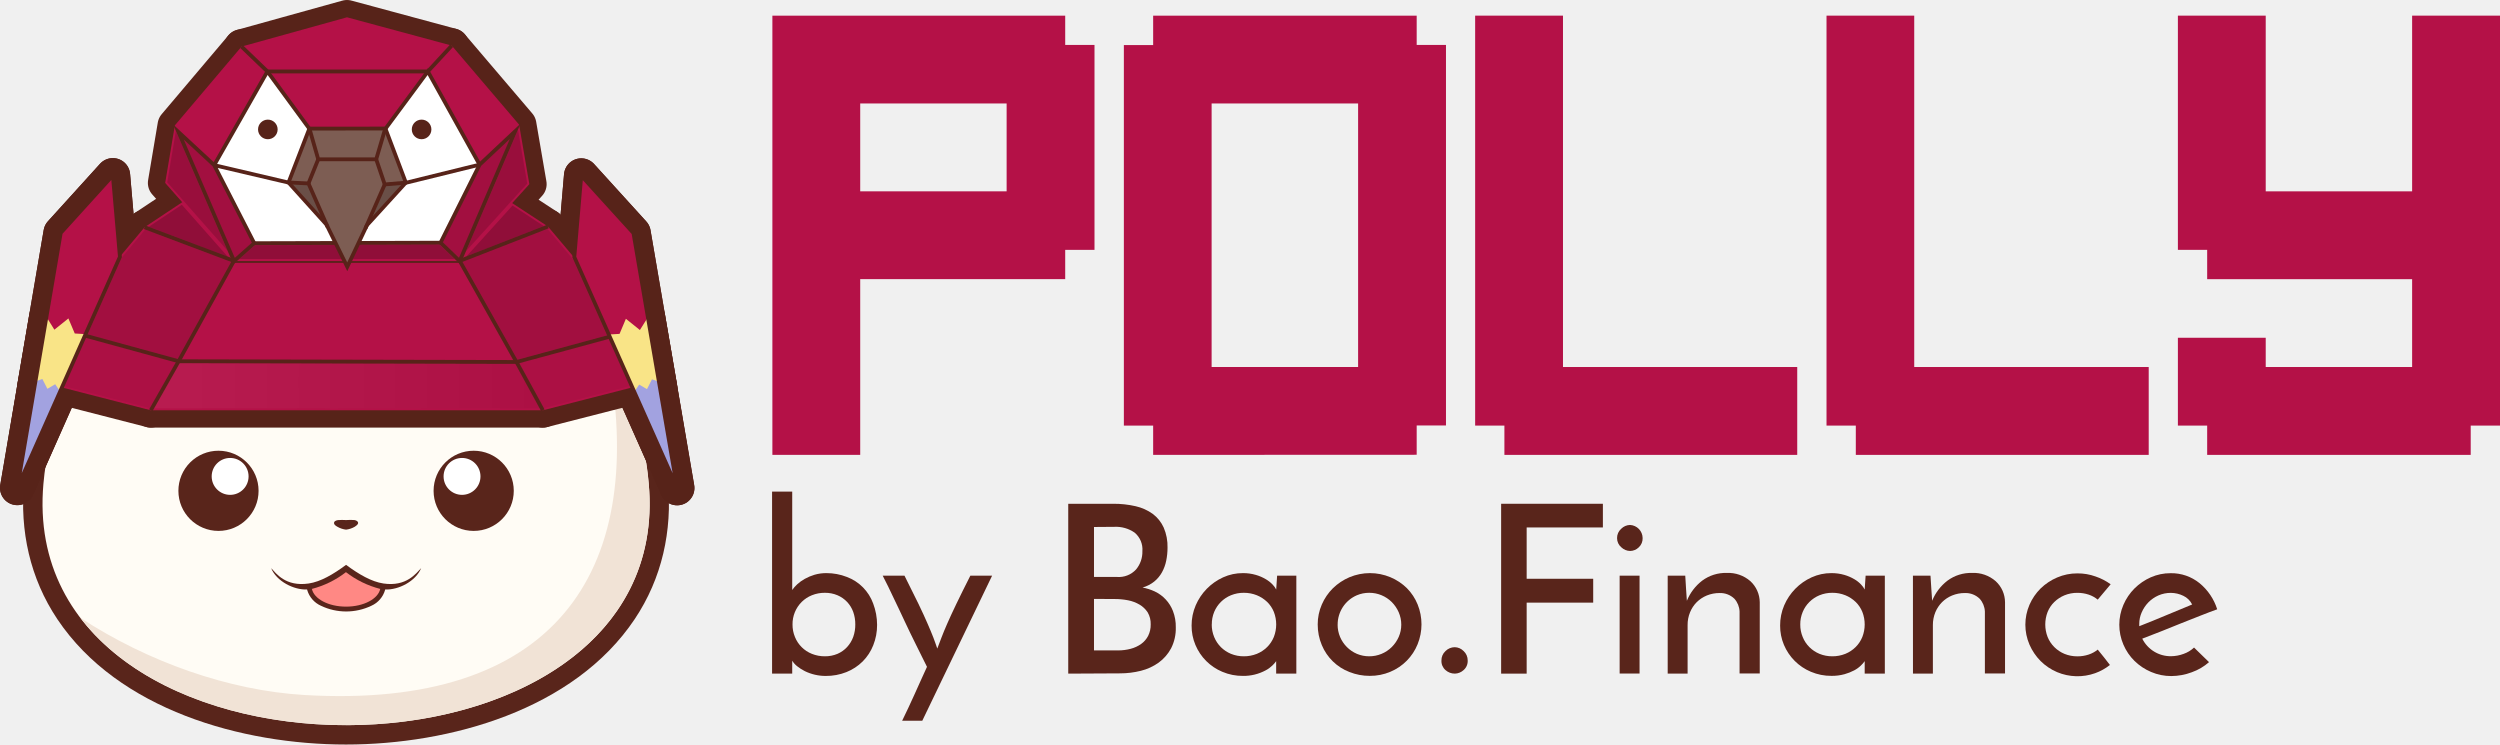
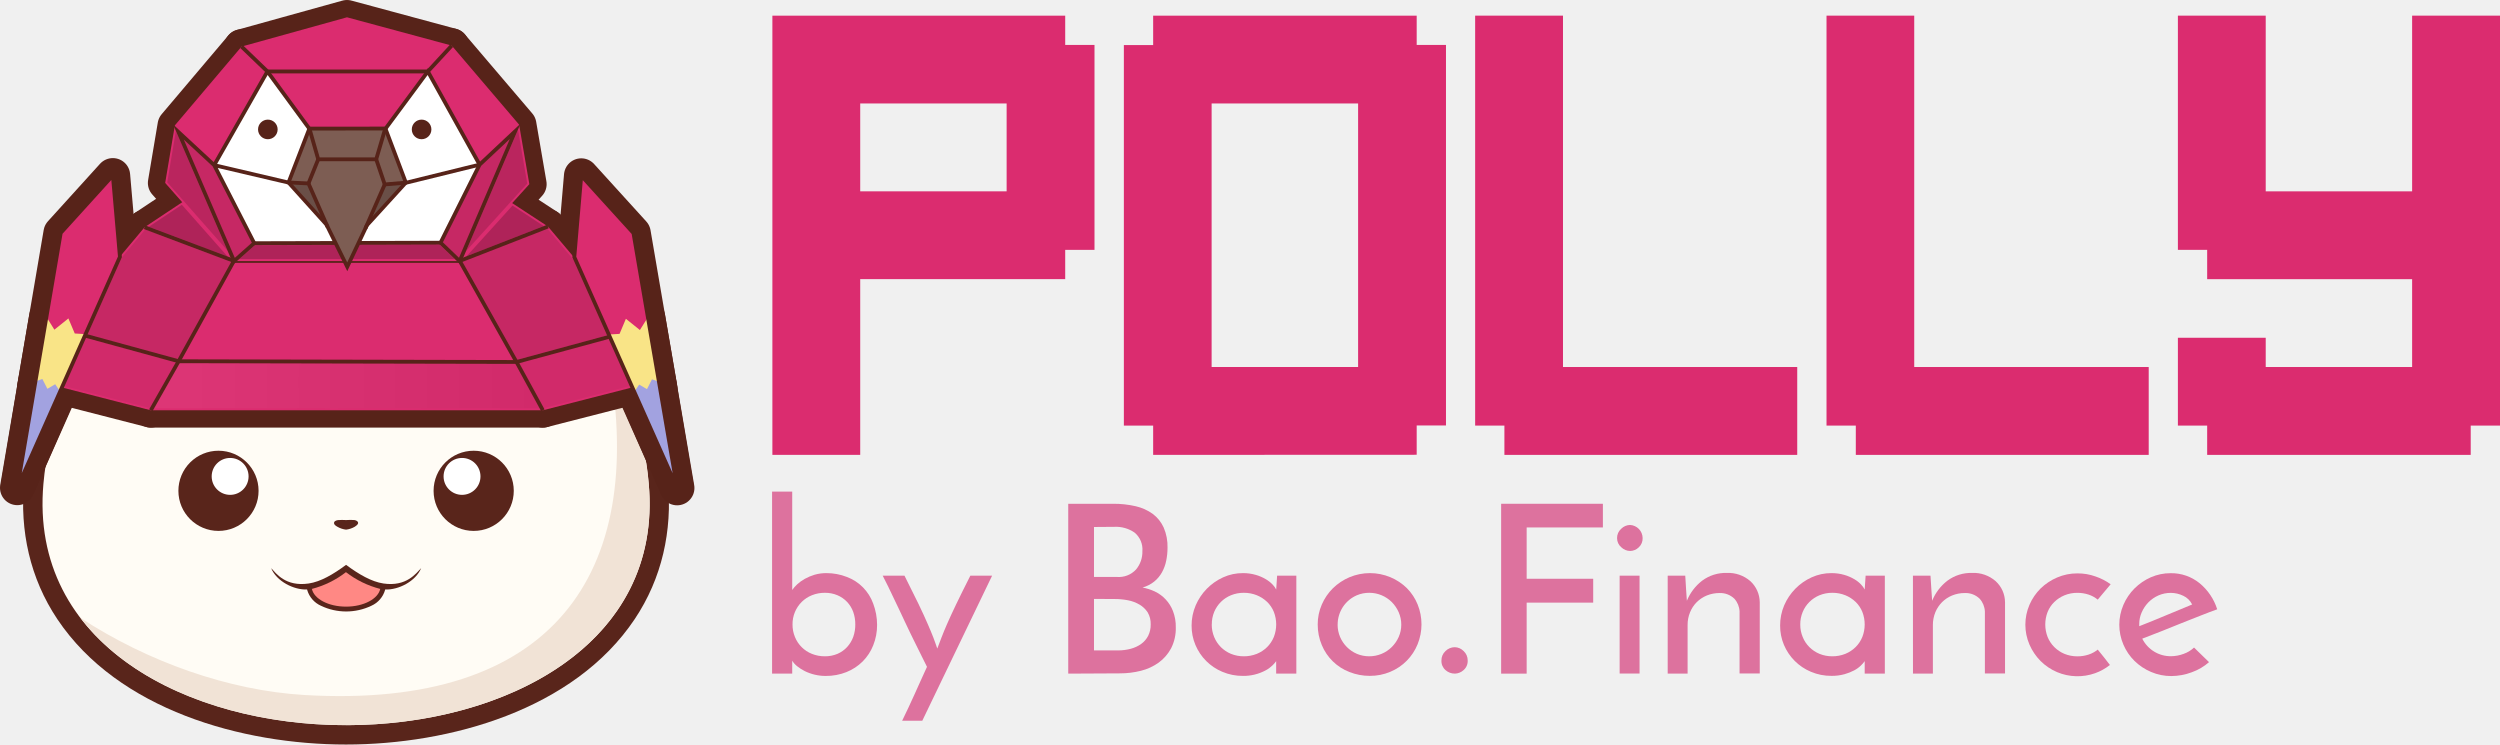
<svg xmlns="http://www.w3.org/2000/svg" viewBox="0 0 650.39 193.69">
  <defs>
-     <style>.cls-1{fill:#b41147;}.cls-2,.cls-3{fill:#59251b;}.cls-3,.cls-4,.cls-5,.cls-6,.cls-7{fill-rule:evenodd;}.cls-4{fill:#fffcf5;}.cls-5{fill:#f1e3d6;}.cls-13,.cls-22,.cls-6{fill:#fff;}.cls-7{fill:#ff8884;}.cls-8{fill:#ff4343;}.cls-10,.cls-11,.cls-12,.cls-13,.cls-14,.cls-15,.cls-16,.cls-17,.cls-18,.cls-23,.cls-8,.cls-9{stroke:#572319;}.cls-10,.cls-11,.cls-12,.cls-13,.cls-14,.cls-15,.cls-16,.cls-17,.cls-8,.cls-9{stroke-linecap:round;stroke-linejoin:round;stroke-width:9px;}.cls-18,.cls-9{fill:none;}.cls-10,.cls-24,.cls-28{opacity:0.05;}.cls-11,.cls-19{opacity:0.1;}.cls-12,.cls-20{opacity:0.15;}.cls-14,.cls-23{fill:#7d5d53;}.cls-15,.cls-25{fill:#572319;}.cls-16{fill:#fcd73d;}.cls-17{fill:#4946d1;}.cls-18,.cls-23{stroke-miterlimit:10;}.cls-21{opacity:0.2;}.cls-26{fill:#f9e487;}.cls-27{fill:#a2a2e0;}.cls-28{fill:url(#linear-gradient);}</style>
+     <style>.cls-1{fill:#db2c6f;}.cls-2{fill:#dd729e;}.cls-3{fill:#59251b;}.cls-3,.cls-4,.cls-5,.cls-6,.cls-7{fill-rule:evenodd;}.cls-4{fill:#fffcf5;}.cls-5{fill:#f1e3d6;}.cls-13,.cls-22,.cls-6{fill:#fff;}.cls-7{fill:#ff8884;}.cls-8{fill:#ff4343;}.cls-10,.cls-11,.cls-12,.cls-13,.cls-14,.cls-15,.cls-16,.cls-17,.cls-18,.cls-23,.cls-8,.cls-9{stroke:#572319;}.cls-10,.cls-11,.cls-12,.cls-13,.cls-14,.cls-15,.cls-16,.cls-17,.cls-8,.cls-9{stroke-linecap:round;stroke-linejoin:round;stroke-width:9px;}.cls-18,.cls-9{fill:none;}.cls-10,.cls-24,.cls-28{opacity:0.05;}.cls-11,.cls-19{opacity:0.1;}.cls-12,.cls-20{opacity:0.15;}.cls-14,.cls-23{fill:#7d5d53;}.cls-15,.cls-25{fill:#572319;}.cls-16{fill:#fcd73d;}.cls-17{fill:#4946d1;}.cls-18,.cls-23{stroke-miterlimit:10;}.cls-21{opacity:0.2;}.cls-26{fill:#f9e487;}.cls-27{fill:#a2a2e0;}.cls-28{fill:url(#linear-gradient);}</style>
    <linearGradient id="linear-gradient" x1="40.1" y1="100.37" x2="140.38" y2="100.37" gradientUnits="userSpaceOnUse">
      <stop offset="0" stop-color="#fff" />
      <stop offset="1" />
    </linearGradient>
  </defs>
  <g id="Layer_2" data-name="Layer 2">
    <g id="Layer_1-2" data-name="Layer 1">
      <path class="cls-1" d="M200.94,118.34V4.07h76.18v7.62h7.62V65h-7.62v7.62H223.79v45.71Zm60.94-68.56V26.92H223.79V49.78Z" />
      <path class="cls-1" d="M300,118.34v-7.62h-7.62v-99H300V4.07h68.56v7.62h7.62v99h-7.62v7.62Zm53.32-22.86V26.92H315.21V95.48Z" />
      <path class="cls-1" d="M391.38,118.34v-7.62h-7.61V4.07h22.85V95.48h60.94v22.86Z" />
      <path class="cls-1" d="M482.8,118.34v-7.62h-7.62V4.07H498V95.48H559v22.86Z" />
      <path class="cls-1" d="M574.21,118.34v-7.62h-7.62V87.87h22.85v7.61h38.09V72.63H574.21V65h-7.62V4.07h22.85V49.78h38.09V4.07h22.86V110.72h-7.62v7.62Z" />
      <path class="cls-2" d="M228.18,162.57a14.11,14.11,0,0,1-1,5.3,12.35,12.35,0,0,1-2.75,4.21,12.58,12.58,0,0,1-4.23,2.77,14.21,14.21,0,0,1-5.39,1,12.3,12.3,0,0,1-5.43-1.25,11.38,11.38,0,0,1-2-1.28,5.52,5.52,0,0,1-1.28-1.43q0,.3,0,.63c0,.23,0,.44,0,.64v2.08h-5.24V127.89h5.24v25.6a8.63,8.63,0,0,1,1.31-1.49,10.15,10.15,0,0,1,1.95-1.4,12.66,12.66,0,0,1,2.53-1.07,10.82,10.82,0,0,1,3.11-.43,14.45,14.45,0,0,1,5.33,1,11.59,11.59,0,0,1,6.83,6.91A15.8,15.8,0,0,1,228.18,162.57Zm-5.67-.12a9.53,9.53,0,0,0-.54-3.26,7.43,7.43,0,0,0-4.09-4.33,8.22,8.22,0,0,0-3.29-.64,8.88,8.88,0,0,0-3.38.64,8,8,0,0,0-2.65,1.74,8.15,8.15,0,0,0-2.38,5.85,8.32,8.32,0,0,0,.64,3.29,7.88,7.88,0,0,0,4.39,4.36,8.88,8.88,0,0,0,3.38.64,8.22,8.22,0,0,0,3.29-.64,7.37,7.37,0,0,0,2.5-1.77,7.84,7.84,0,0,0,1.59-2.62A9.49,9.49,0,0,0,222.51,162.45Z" />
      <path class="cls-2" d="M239.94,187.5H234.7l1.62-3.38c.5-1.08,1-2.18,1.52-3.3s1-2.27,1.56-3.47,1.11-2.49,1.76-3.87c-.93-1.83-1.89-3.75-2.86-5.76s-2-4-2.93-6.06-1.94-4.07-2.89-6.1-1.9-4-2.84-5.79h5.67q2.19,4.33,3.63,7.32t2.37,5.15c.63,1.44,1.14,2.67,1.53,3.68s.72,2,1,2.81l1.07-2.81c.38-1,.89-2.24,1.52-3.68s1.42-3.16,2.38-5.15,2.16-4.43,3.63-7.32h5.66Z" />
      <path class="cls-2" d="M277.91,175.25V131.06h11.7a25.08,25.08,0,0,1,5.85.64,12.3,12.3,0,0,1,4.45,2,9.22,9.22,0,0,1,2.83,3.54,12.45,12.45,0,0,1,1,5.27,16.92,16.92,0,0,1-.34,3.35,10.54,10.54,0,0,1-1.09,3,8.3,8.3,0,0,1-2,2.41,8.58,8.58,0,0,1-3.07,1.58,13.61,13.61,0,0,1,3.14,1,9.38,9.38,0,0,1,4.75,5.06,11.16,11.16,0,0,1,.76,4.32,11.31,11.31,0,0,1-1.22,5.43,11.05,11.05,0,0,1-3.23,3.72,13.56,13.56,0,0,1-4.63,2.13,22.17,22.17,0,0,1-5.42.67Zm6.7-38.15v13h6a6.1,6.1,0,0,0,4.94-1.95,7.1,7.1,0,0,0,1.65-4.75,5.7,5.7,0,0,0-2-4.82,8.49,8.49,0,0,0-5.28-1.52Zm0,18.71v13.4h6.22a12.74,12.74,0,0,0,3.32-.42,8.35,8.35,0,0,0,2.71-1.25,6,6,0,0,0,1.83-2.1,6.34,6.34,0,0,0,.67-3,5.83,5.83,0,0,0-.79-3.14,6.4,6.4,0,0,0-2.1-2,9.38,9.38,0,0,0-3-1.13,17.83,17.83,0,0,0-3.44-.33Z" />
      <path class="cls-2" d="M310,162.75a13.21,13.21,0,0,1,1.07-5.27,14.12,14.12,0,0,1,7.13-7.28,12.27,12.27,0,0,1,5.15-1.1,11.74,11.74,0,0,1,3.35.46,11.16,11.16,0,0,1,2.62,1.13,8,8,0,0,1,1.77,1.4,5.21,5.21,0,0,1,.92,1.28l.24-3.6h5v25.48H332V172a7.17,7.17,0,0,1-1,1.15,7.35,7.35,0,0,1-1.74,1.25,12.13,12.13,0,0,1-5.88,1.44,13.44,13.44,0,0,1-5.39-1.07,13,13,0,0,1-7-7A12.69,12.69,0,0,1,310,162.75Zm5.24-.3a8.5,8.5,0,0,0,.64,3.29,8.11,8.11,0,0,0,1.74,2.62,8.22,8.22,0,0,0,2.62,1.74,8.73,8.73,0,0,0,3.35.64,9,9,0,0,0,3.39-.64,8.24,8.24,0,0,0,2.68-1.77,7.9,7.9,0,0,0,1.74-2.62,9,9,0,0,0,0-6.52,7.58,7.58,0,0,0-1.74-2.59,8.5,8.5,0,0,0-2.68-1.74,9,9,0,0,0-3.39-.64,8.73,8.73,0,0,0-3.35.64,8,8,0,0,0-4.36,4.33A8.31,8.31,0,0,0,315.26,162.45Z" />
      <path class="cls-2" d="M342.81,162.45a12.81,12.81,0,0,1,1.07-5.18,13.46,13.46,0,0,1,2.89-4.24,14.06,14.06,0,0,1,4.3-2.86,13.81,13.81,0,0,1,10.66,0A13.68,13.68,0,0,1,366,153a12.9,12.9,0,0,1,2.8,4.24,13.79,13.79,0,0,1,0,10.36,13.06,13.06,0,0,1-7.07,7.16,13.44,13.44,0,0,1-5.39,1.07,14.19,14.19,0,0,1-5.27-1,12.73,12.73,0,0,1-7.19-7A13.67,13.67,0,0,1,342.81,162.45Zm5.18.06a8.13,8.13,0,0,0,.64,3.2A8.32,8.32,0,0,0,353,170.1a8.16,8.16,0,0,0,3.2.64,8.29,8.29,0,0,0,5.88-2.41,8.73,8.73,0,0,0,1.8-2.62,7.81,7.81,0,0,0,.67-3.2,8.05,8.05,0,0,0-.67-3.23,8.75,8.75,0,0,0-1.8-2.65,8.29,8.29,0,0,0-5.88-2.41,8.16,8.16,0,0,0-3.2.64,8.27,8.27,0,0,0-5,7.65Z" />
      <path class="cls-2" d="M375,171.84a3.25,3.25,0,0,1,1.06-2.47,3.45,3.45,0,0,1,2.41-1,3.31,3.31,0,0,1,2.29,1,3.26,3.26,0,0,1,1.07,2.47,3.1,3.1,0,0,1-1.07,2.49,3.47,3.47,0,0,1-2.29.92,3.64,3.64,0,0,1-2.41-.92A3.09,3.09,0,0,1,375,171.84Z" />
      <path class="cls-2" d="M390.53,175.25V131.06H417v6.16H397.17v13.35h17.31v6.21H397.17v18.47Z" />
      <path class="cls-2" d="M420.69,140a3.16,3.16,0,0,1,1.07-2.43,3.34,3.34,0,0,1,2.29-1,3.45,3.45,0,0,1,3.29,3.41,3.12,3.12,0,0,1-1,2.41,3.28,3.28,0,0,1-2.25.95,3.39,3.39,0,0,1-2.29-.95A3.08,3.08,0,0,1,420.69,140Zm5.85,35.23h-5.18V149.77h5.18Z" />
      <path class="cls-2" d="M433.86,149.77h4.57q.12,1.89.21,3.45c.06,1,.13,2.06.21,3.08a12.58,12.58,0,0,1,4-5.25,10.24,10.24,0,0,1,6.36-2,8.76,8.76,0,0,1,6.16,2.14,7.56,7.56,0,0,1,2.44,5.48v18.53h-5.25V159.1a5.34,5.34,0,0,0-1.33-3.32,5.28,5.28,0,0,0-3.85-1.5,8.73,8.73,0,0,0-3.35.64,8.22,8.22,0,0,0-2.62,1.74,8,8,0,0,0-1.73,2.62,8.51,8.51,0,0,0-.64,3.35v12.62h-5.18Z" />
      <path class="cls-2" d="M463.11,162.75a13.2,13.2,0,0,1,1.06-5.27,14.12,14.12,0,0,1,7.13-7.28,12.34,12.34,0,0,1,5.15-1.1,11.87,11.87,0,0,1,3.36.46,11.35,11.35,0,0,1,2.62,1.13,7.68,7.68,0,0,1,1.76,1.4,5.21,5.21,0,0,1,.92,1.28l.24-3.6h5v25.48h-5.24V172a7.17,7.17,0,0,1-1,1.15,7.28,7.28,0,0,1-1.73,1.25,12.7,12.7,0,0,1-2.53,1,12.21,12.21,0,0,1-3.35.43,13.48,13.48,0,0,1-5.4-1.07,13.09,13.09,0,0,1-7-7A12.68,12.68,0,0,1,463.11,162.75Zm5.24-.3a8.32,8.32,0,0,0,.64,3.29,7.8,7.8,0,0,0,1.74,2.62,8.11,8.11,0,0,0,2.62,1.74,8.66,8.66,0,0,0,3.35.64,8.92,8.92,0,0,0,3.38-.64,8.13,8.13,0,0,0,2.68-1.77,7.9,7.9,0,0,0,1.74-2.62,9,9,0,0,0,0-6.52,7.58,7.58,0,0,0-1.74-2.59,8.38,8.38,0,0,0-2.68-1.74,8.92,8.92,0,0,0-3.38-.64,8.66,8.66,0,0,0-3.35.64,8.11,8.11,0,0,0-2.62,1.74,7.87,7.87,0,0,0-1.74,2.59A8.14,8.14,0,0,0,468.35,162.45Z" />
      <path class="cls-2" d="M497.66,149.77h4.57c.08,1.26.15,2.41.22,3.45s.13,2.06.21,3.08a12.48,12.48,0,0,1,4-5.25,10.29,10.29,0,0,1,6.37-2,8.72,8.72,0,0,1,6.15,2.14,7.48,7.48,0,0,1,2.44,5.48v18.53h-5.24V159.1a5.34,5.34,0,0,0-1.34-3.32,5.24,5.24,0,0,0-3.84-1.5,8.66,8.66,0,0,0-3.35.64,8.11,8.11,0,0,0-2.62,1.74,8.22,8.22,0,0,0-1.74,2.62,8.69,8.69,0,0,0-.64,3.35v12.62h-5.18Z" />
      <path class="cls-2" d="M545.74,169l1.62,2c.51.63,1,1.29,1.55,2a13.62,13.62,0,0,1-3.83,2.13,13.67,13.67,0,0,1-9.91-.27,13.62,13.62,0,0,1-4.3-2.89,14,14,0,0,1-2.89-4.27,13.07,13.07,0,0,1,0-10.36,13.63,13.63,0,0,1,2.89-4.24,14.06,14.06,0,0,1,4.3-2.86,13.17,13.17,0,0,1,5.27-1.07,13.55,13.55,0,0,1,4.72.8A14.82,14.82,0,0,1,549.1,152l-3.36,4a7.4,7.4,0,0,0-2.37-1.31,9.18,9.18,0,0,0-2.93-.46,8.66,8.66,0,0,0-3.35.64,8.47,8.47,0,0,0-2.65,1.74,7.58,7.58,0,0,0-1.74,2.59,9,9,0,0,0,0,6.52,7.9,7.9,0,0,0,1.74,2.62,8.21,8.21,0,0,0,2.65,1.77,8.66,8.66,0,0,0,3.35.64,8.91,8.91,0,0,0,2.93-.46A7.4,7.4,0,0,0,545.74,169Z" />
      <path class="cls-2" d="M574.69,172.26a13.64,13.64,0,0,1-4.45,2.62,15.26,15.26,0,0,1-5.36,1,13.14,13.14,0,0,1-5.27-1.07,13.88,13.88,0,0,1-4.3-2.86,13.19,13.19,0,0,1-2.89-4.24,13.07,13.07,0,0,1,0-10.36,13.65,13.65,0,0,1,2.89-4.27,14.07,14.07,0,0,1,4.23-2.89,12.64,12.64,0,0,1,5.15-1.07,11.63,11.63,0,0,1,7.53,2.59,14.39,14.39,0,0,1,4.6,6.8c-1.26.45-2.7,1-4.32,1.64l-5.06,2q-2.62,1.08-5.24,2.11t-4.88,1.89a8.26,8.26,0,0,0,7.44,4.57,9.62,9.62,0,0,0,3.32-.61,7.4,7.4,0,0,0,2.71-1.65Zm-4.39-15A4.85,4.85,0,0,0,568,155a7.53,7.53,0,0,0-3.23-.76,8,8,0,0,0-3.26.67,8.52,8.52,0,0,0-2.6,1.8,8.77,8.77,0,0,0-1.73,2.59,7.35,7.35,0,0,0-.64,3,2,2,0,0,0,0,.42.89.89,0,0,1,0,.19l3.44-1.37,3.69-1.53,3.53-1.46Z" />
    </g>
    <g id="Layer_2-2" data-name="Layer 2">
      <g id="Happy">
        <path class="cls-3" d="M127.17,61.55c26.5,12.33,43.94,33.85,46.61,63.83,1.14,12.72-1.53,25.05-8.68,35.72C149.31,184.68,117,193.69,90,193.69s-59.27-9-75.07-32.59c-7.14-10.67-9.81-23-8.67-35.72C9,95.4,26.4,73.88,52.9,61.55A18.25,18.25,0,0,1,75.81,44.62a18.26,18.26,0,0,1,28.45,0,18.25,18.25,0,0,1,22.91,16.93Z" />
        <path class="cls-4" d="M122.13,61.51A13.21,13.21,0,0,0,102.2,50.89c-2.27,1.22-5.7,5.58-6.83,8.67a19.58,19.58,0,0,1,5.09-11.62,13.21,13.21,0,0,0-22.59,3c-1.06,2.35-1.14,7.9-.16,11a19.64,19.64,0,0,1-3-12.4A13.21,13.21,0,0,0,57.92,62.25a13.43,13.43,0,0,0,.23,2.47h0c.62,2.5,4,6.91,6.7,8.77a19.4,19.4,0,0,1-9.71-7.43C30,77.7,13.8,97.77,11.3,125.83c-7.48,83.77,165,83.77,157.47,0-2.6-29.17-20-49.71-46.85-61.11-2.18-1.38-7.66-2.24-10.91-1.7A19,19,0,0,1,122.13,61.51Z" />
        <path class="cls-5" d="M64.85,73.49a19.4,19.4,0,0,1-9.71-7.43c-.91.42-1.8.85-2.69,1.3C55.37,70.83,59.68,72.86,64.85,73.49Z" />
        <path class="cls-5" d="M77.44,60.9c.08.36.17.71.27,1l-.27-1Zm.27,1C74.26,58,72.38,53.65,72.5,49.11a13.16,13.16,0,0,1,2.2.42A19.64,19.64,0,0,0,77.71,61.93Z" />
        <path class="cls-5" d="M95.49,59.25l-.12.31.12-.31Zm-.12.31c-.54-5.22.5-9.89,3.28-13.53a13.61,13.61,0,0,1,1.81,1.91A19.58,19.58,0,0,0,95.37,59.56Z" />
        <path class="cls-5" d="M122.13,61.51a14,14,0,0,0-.49-2.92A19.72,19.72,0,0,0,111,63,19,19,0,0,1,122.13,61.51Z" />
        <path class="cls-3" d="M90.06,135.3a13.89,13.89,0,0,1,2.22,0c.56.12.9.43.89.76s-.36.64-.92,1a5.81,5.81,0,0,1-2.22.73,5.75,5.75,0,0,1-2.22-.73c-.56-.31-.92-.61-.92-1s.37-.64,1-.75A15,15,0,0,1,90.06,135.3Z" />
        <path class="cls-3" d="M80.31,151.8c3.1-.46,6.37-2.37,9.72-4.85,3.35,2.48,6.63,4.39,9.73,4.85,6,.89,8.51-2.68,9.81-4-1.39,3.42-5.91,5.72-9.38,5.56l0,.1a6.46,6.46,0,0,1-3.59,4.14,15.21,15.21,0,0,1-13.09,0,6.5,6.5,0,0,1-3.6-4.14l0-.1c-3.46.16-8-2.14-9.37-5.56C71.8,149.12,74.26,152.69,80.31,151.8Z" />
        <path class="cls-3" d="M82.77,91.26c9.4-4,9.49-16.32,5.28-21.42C88.62,79.41,86.69,86.38,82.77,91.26Z" />
        <path class="cls-3" d="M92.58,72.8c2.25,8.94,6.43,11.44,11.66,10.5C95.33,77.17,95.35,75.72,92.58,72.8Z" />
        <path class="cls-3" d="M84.09,72.73c.66,5.5-4.9,11.77-9.25,11.21C78.55,81.89,81.45,77.26,84.09,72.73Z" />
        <path class="cls-3" d="M56.84,117.26a10.43,10.43,0,1,1-10.43,10.43A10.42,10.42,0,0,1,56.84,117.26Z" />
        <path class="cls-6" d="M59.87,119.14a4.8,4.8,0,1,1-4.8,4.79A4.79,4.79,0,0,1,59.87,119.14Z" />
        <path class="cls-7" d="M98.92,153.21c-.55,2.6-4.32,4.61-8.89,4.61s-8.33-2-8.89-4.61A24.42,24.42,0,0,0,90,148.85,24.5,24.5,0,0,0,98.92,153.21Z" />
        <path class="cls-5" d="M20.91,160.73c35.42,46.53,154.09,34.91,147.86-34.9a69.89,69.89,0,0,0-10.29-31.45c9.64,55.06-14.73,90.23-79.26,86.43C59.56,179.65,38.5,172.22,20.91,160.73Z" />
        <path class="cls-3" d="M123.23,117.26a10.43,10.43,0,1,0,10.43,10.43A10.43,10.43,0,0,0,123.23,117.26Z" />
        <path class="cls-6" d="M120.2,119.14a4.8,4.8,0,1,0,4.8,4.79A4.79,4.79,0,0,0,120.2,119.14Z" />
      </g>
      <polygon class="cls-8" points="39.23 106.74 141.23 106.74 165.42 100.55 165.23 85.79 142.56 58.93 119.71 43.98 100.47 39.02 78.95 39.02 60.09 44.17 37.61 59.12 15.52 85.5 15.14 100.55 39.23 106.74" />
      <polyline class="cls-9" points="15.52 85.5 46.47 93.98 134.37 94.17 165.23 85.79" />
      <polyline class="cls-9" points="142.56 58.93 119.61 67.88 60.85 67.88 37.61 59.12" />
      <polyline class="cls-9" points="60.09 44.17 78.56 48.26 102.18 48.26 119.71 43.98" />
      <polyline class="cls-9" points="102.18 48.26 119.61 67.88 134.37 94.17 141.23 106.74" />
      <polyline class="cls-9" points="78.56 48.26 60.85 67.88 46.47 93.98 39.23 106.74" />
      <polygon class="cls-8" points="60.9 67.91 119.59 67.91 137.71 47.91 135.05 32.43 117.52 11.86 90.27 4.5 62.84 12.12 45.49 32.62 42.97 47.59 60.9 67.91" />
      <polygon class="cls-10" points="47.53 36.04 61.03 67.43 65.92 63.15 55.42 42.82 47.53 36.04" />
      <polyline class="cls-10" points="114.88 62.95 125.14 42.46 133.2 35.18 119.87 67.34 114.88 62.95" />
      <polygon class="cls-11" points="134.77 33.7 137.17 47.76 121.21 65.37 134.77 33.7" />
      <polygon class="cls-11" points="45.75 34.06 43.5 47.44 59.19 65.22 45.75 34.06" />
      <polygon class="cls-12" points="66.33 63.8 114.39 63.67 118.28 67.38 62.22 67.4 66.33 63.8" />
      <polygon class="cls-13" points="55.81 42.89 69.57 18.59 80.87 34.18 75.03 47.58 55.81 42.89" />
      <polyline class="cls-13" points="55.81 42.89 66.14 63.29 114.58 63.17 124.72 42.87 111.28 18.61 99.75 34.13" />
      <polyline class="cls-9" points="69.57 18.59 111.31 18.59 117.52 11.86" />
      <line class="cls-9" x1="66.14" y1="63.27" x2="114.61" y2="63.14" />
      <polyline class="cls-9" points="69.57 18.59 80.91 34.07 75.24 47.54 55.72 42.96 66.14 63.27 60.9 67.91 46.42 34.34 55.72 42.96 69.57 18.59 62.84 12.12" />
      <polyline class="cls-9" points="99.78 34.17 111.31 18.59 124.77 42.84 134.03 34.15 119.59 67.91 114.61 63.15 124.77 42.84" />
      <line class="cls-9" x1="105.24" y1="47.64" x2="124.77" y2="42.83" />
      <line class="cls-9" x1="99.73" y1="34.08" x2="105.24" y2="47.79" />
      <polygon class="cls-14" points="80.48 33.46 100.27 33.44 105.58 47.5 95.45 58.61 90.34 69.41 84.95 58.45 75.06 47.48 80.48 33.46" />
      <polyline class="cls-11" points="100.47 47.83 97.08 56.08 104.32 48.13 100.47 47.83" />
      <polyline class="cls-11" points="80.09 47.73 83.29 55.86 76.24 48.03 80.09 47.73" />
      <polygon class="cls-12" points="38.71 58.99 59.19 66.72 47.31 53.27 38.71 58.99" />
      <polygon class="cls-12" points="141.47 58.81 121.41 66.64 133.33 53.48 141.47 58.81" />
      <polygon class="cls-10" points="16.68 100.43 38.98 106.16 45.71 94.29 22.1 87.82 16.68 100.43" />
      <polygon class="cls-10" points="141.48 106.16 163.8 100.44 158.34 88.18 135.12 94.48 141.48 106.16" />
      <polygon class="cls-10" points="37.77 59.71 60.12 68.15 46.22 93.39 22.79 86.97 31.66 67.01 37.77 59.71" />
      <polygon class="cls-10" points="142.41 59.53 120.34 68.14 134.62 93.57 157.92 87.25 149.11 67.48 142.41 59.53" />
      <polyline class="cls-9" points="80.51 33.48 82.79 41.44 97.87 41.44 100.21 33.51" />
      <polyline class="cls-9" points="97.87 41.44 100.09 47.98 105.54 47.52" />
      <line class="cls-9" x1="100.09" y1="47.98" x2="95.07" y2="59.41" />
      <polyline class="cls-9" points="85.22 59.02 80.25 47.72 75.11 47.48" />
      <line class="cls-9" x1="80.25" y1="47.72" x2="82.79" y2="41.44" />
      <circle class="cls-15" cx="69.68" cy="33.67" r="2.55" />
      <circle class="cls-15" cx="109.68" cy="33.67" r="2.55" />
-       <polygon class="cls-8" points="29.36 45.63 31.2 66.82 4.5 126.92 15.8 60.59 29.36 45.63" />
+       <polygon class="cls-1" points="29.36 45.63 31.2 66.82 4.5 126.92 15.8 60.59 29.36 45.63" />
      <polyline class="cls-16" points="12.07 82.44 14.15 85.77 17.79 82.84 19.45 86.76 22.36 86.93 15.53 102.21 8.91 100.83 12.07 82.44" />
      <polygon class="cls-17" points="9.24 99.22 11.02 98.59 12.33 101.15 14.36 99.96 15.53 101.68 4.71 126.44 9.24 99.22" />
      <polygon class="cls-9" points="29.36 45.63 31.2 66.82 4.5 126.92 15.8 60.59 29.36 45.63" />
-       <polygon class="cls-8" points="151.22 45.69 149.41 66.88 176.16 126.96 164.8 60.64 151.22 45.69" />
+       <polygon class="cls-1" points="151.22 45.69 149.41 66.88 176.16 126.96 164.8 60.64 151.22 45.69" />
      <polyline class="cls-16" points="168.56 82.53 166.47 85.86 162.83 82.94 161.18 86.86 158.27 87.03 165.11 102.3 171.73 100.92 168.56 82.53" />
      <polygon class="cls-17" points="171.39 99.31 169.62 98.68 168.31 101.24 166.28 100.05 165.11 101.78 175.95 126.53 171.39 99.31" />
      <polygon class="cls-9" points="151.22 45.69 149.41 66.88 176.16 126.96 164.8 60.64 151.22 45.69" />
      <polygon class="cls-10" points="46.75 94.49 134.05 94.68 140.38 106.25 40.1 106.23 46.75 94.49" />
      <polygon class="cls-1" points="39.23 106.74 141.23 106.74 165.42 100.55 165.23 85.79 142.56 58.93 119.71 43.98 100.47 39.02 78.95 39.02 60.09 44.17 37.61 59.12 15.52 85.5 15.14 100.55 39.23 106.74" />
      <polyline class="cls-18" points="15.52 85.5 46.47 93.98 134.37 94.17 165.23 85.79" />
      <polyline class="cls-18" points="142.56 58.93 119.61 67.88 60.85 67.88 37.61 59.12" />
      <polyline class="cls-18" points="60.09 44.17 78.56 48.26 102.18 48.26 119.71 43.98" />
      <polyline class="cls-18" points="102.18 48.26 119.61 67.88 134.37 94.17 141.23 106.74" />
      <polyline class="cls-18" points="78.56 48.26 60.85 67.88 46.47 93.98 39.23 106.74" />
      <polygon class="cls-1" points="60.9 67.91 119.59 67.91 137.71 47.91 135.05 32.43 117.52 11.86 90.27 4.5 62.84 12.12 45.49 32.62 42.97 47.59 60.9 67.91" />
      <polygon class="cls-19" points="47.53 36.04 61.03 67.43 65.92 63.15 55.42 42.82 47.53 36.04" />
      <polyline class="cls-19" points="114.88 62.95 125.14 42.46 133.2 35.18 119.87 67.34 114.88 62.95" />
      <polygon class="cls-20" points="134.77 33.7 137.17 47.76 121.21 65.37 134.77 33.7" />
      <polygon class="cls-20" points="45.75 34.06 43.5 47.44 59.19 65.22 45.75 34.06" />
      <polygon class="cls-21" points="66.33 63.8 114.39 63.67 118.28 67.38 62.22 67.4 66.33 63.8" />
      <polygon class="cls-22" points="55.81 42.89 69.57 18.59 80.87 34.18 75.03 47.58 55.81 42.89" />
      <polyline class="cls-22" points="55.81 42.89 66.14 63.29 114.58 63.17 124.72 42.87 111.28 18.61 99.75 34.13" />
      <polyline class="cls-18" points="69.57 18.59 111.31 18.59 117.52 11.86" />
      <line class="cls-18" x1="66.14" y1="63.27" x2="114.61" y2="63.14" />
      <polyline class="cls-18" points="69.57 18.59 80.91 34.07 75.24 47.54 55.72 42.96 66.14 63.27 60.9 67.91 46.42 34.34 55.72 42.96 69.57 18.59 62.84 12.12" />
      <polyline class="cls-18" points="99.78 34.17 111.31 18.59 124.77 42.84 134.03 34.15 119.59 67.91 114.61 63.15 124.77 42.84" />
      <line class="cls-18" x1="105.24" y1="47.64" x2="124.77" y2="42.83" />
      <line class="cls-18" x1="99.73" y1="34.08" x2="105.24" y2="47.79" />
      <polygon class="cls-23" points="80.48 33.46 100.27 33.44 105.58 47.5 95.45 58.61 90.34 69.41 84.95 58.45 75.06 47.48 80.48 33.46" />
      <polyline class="cls-20" points="100.47 47.83 97.08 56.08 104.32 48.13 100.47 47.83" />
      <polyline class="cls-20" points="80.09 47.73 83.29 55.86 76.24 48.03 80.09 47.73" />
      <polygon class="cls-21" points="38.71 58.99 59.19 66.72 47.31 53.27 38.71 58.99" />
      <polygon class="cls-21" points="141.47 58.81 121.41 66.64 133.33 53.48 141.47 58.81" />
      <polygon class="cls-24" points="16.68 100.43 38.98 106.16 45.71 94.29 22.1 87.82 16.68 100.43" />
      <polygon class="cls-24" points="141.48 106.16 163.8 100.44 158.34 88.18 135.12 94.48 141.48 106.16" />
      <polygon class="cls-19" points="37.77 59.71 60.12 68.15 46.22 93.39 22.79 86.97 31.66 67.01 37.77 59.71" />
      <polygon class="cls-19" points="142.41 59.53 120.34 68.14 134.62 93.57 157.92 87.25 149.11 67.48 142.41 59.53" />
      <polyline class="cls-18" points="80.51 33.48 82.79 41.44 97.87 41.44 100.21 33.51" />
      <polyline class="cls-18" points="97.87 41.44 100.09 47.98 105.54 47.52" />
      <line class="cls-18" x1="100.09" y1="47.98" x2="95.07" y2="59.41" />
      <polyline class="cls-18" points="85.22 59.02 80.25 47.72 75.11 47.48" />
      <line class="cls-18" x1="80.25" y1="47.72" x2="82.79" y2="41.44" />
      <circle class="cls-25" cx="69.68" cy="33.67" r="2.55" />
      <circle class="cls-25" cx="109.68" cy="33.67" r="2.55" />
      <polygon class="cls-1" points="29.36 45.63 31.2 66.82 4.5 126.92 15.8 60.59 29.36 45.63" />
      <polyline class="cls-26" points="12.07 82.44 14.15 85.77 17.79 82.84 19.45 86.76 22.36 86.93 15.53 102.21 8.91 100.83 12.07 82.44" />
      <polygon class="cls-27" points="9.24 99.22 11.02 98.59 12.33 101.15 14.36 99.96 15.53 101.68 4.71 126.44 9.24 99.22" />
      <polygon class="cls-18" points="29.36 45.63 31.2 66.82 4.5 126.92 15.8 60.59 29.36 45.63" />
      <polygon class="cls-1" points="151.22 45.69 149.41 66.88 176.16 126.96 164.8 60.64 151.22 45.69" />
      <polyline class="cls-26" points="168.56 82.53 166.47 85.86 162.83 82.94 161.18 86.86 158.27 87.03 165.11 102.3 171.73 100.92 168.56 82.53" />
      <polygon class="cls-27" points="171.39 99.31 169.62 98.68 168.31 101.24 166.28 100.05 165.11 101.78 175.95 126.53 171.39 99.31" />
      <polygon class="cls-18" points="151.22 45.69 149.41 66.88 176.16 126.96 164.8 60.64 151.22 45.69" />
      <polygon class="cls-28" points="46.75 94.49 134.05 94.68 140.38 106.25 40.1 106.23 46.75 94.49" />
    </g>
  </g>
</svg>
